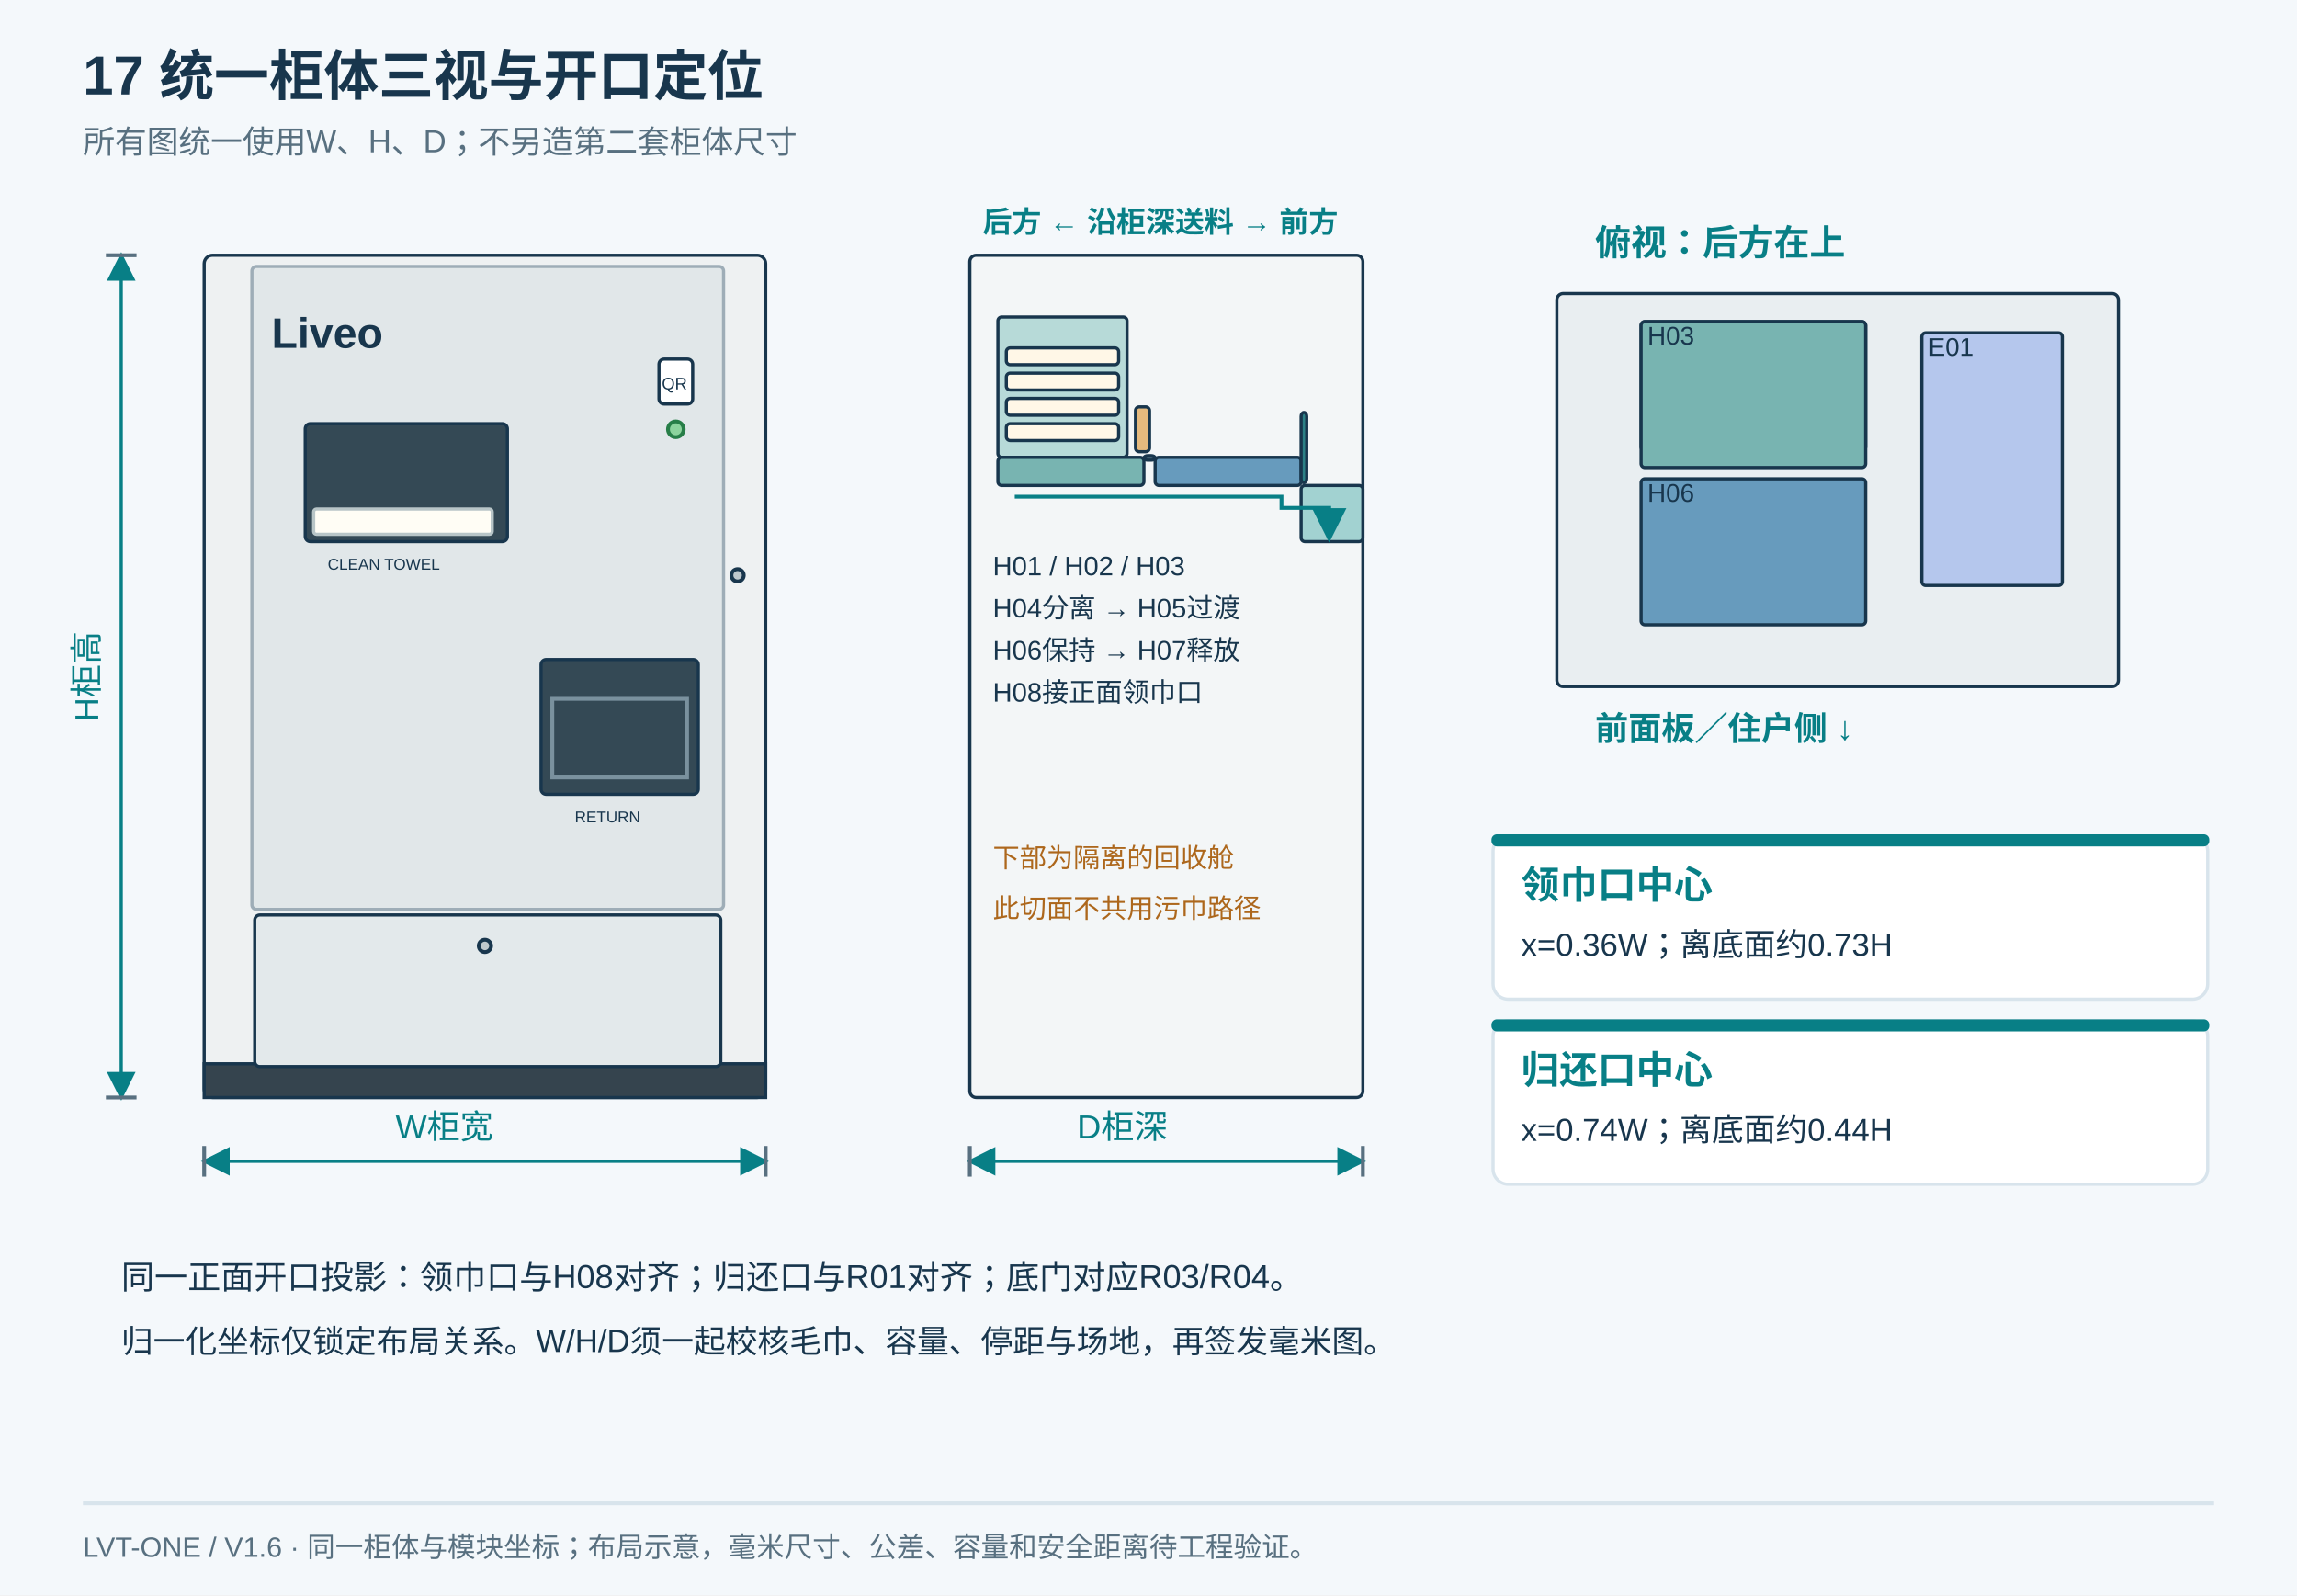
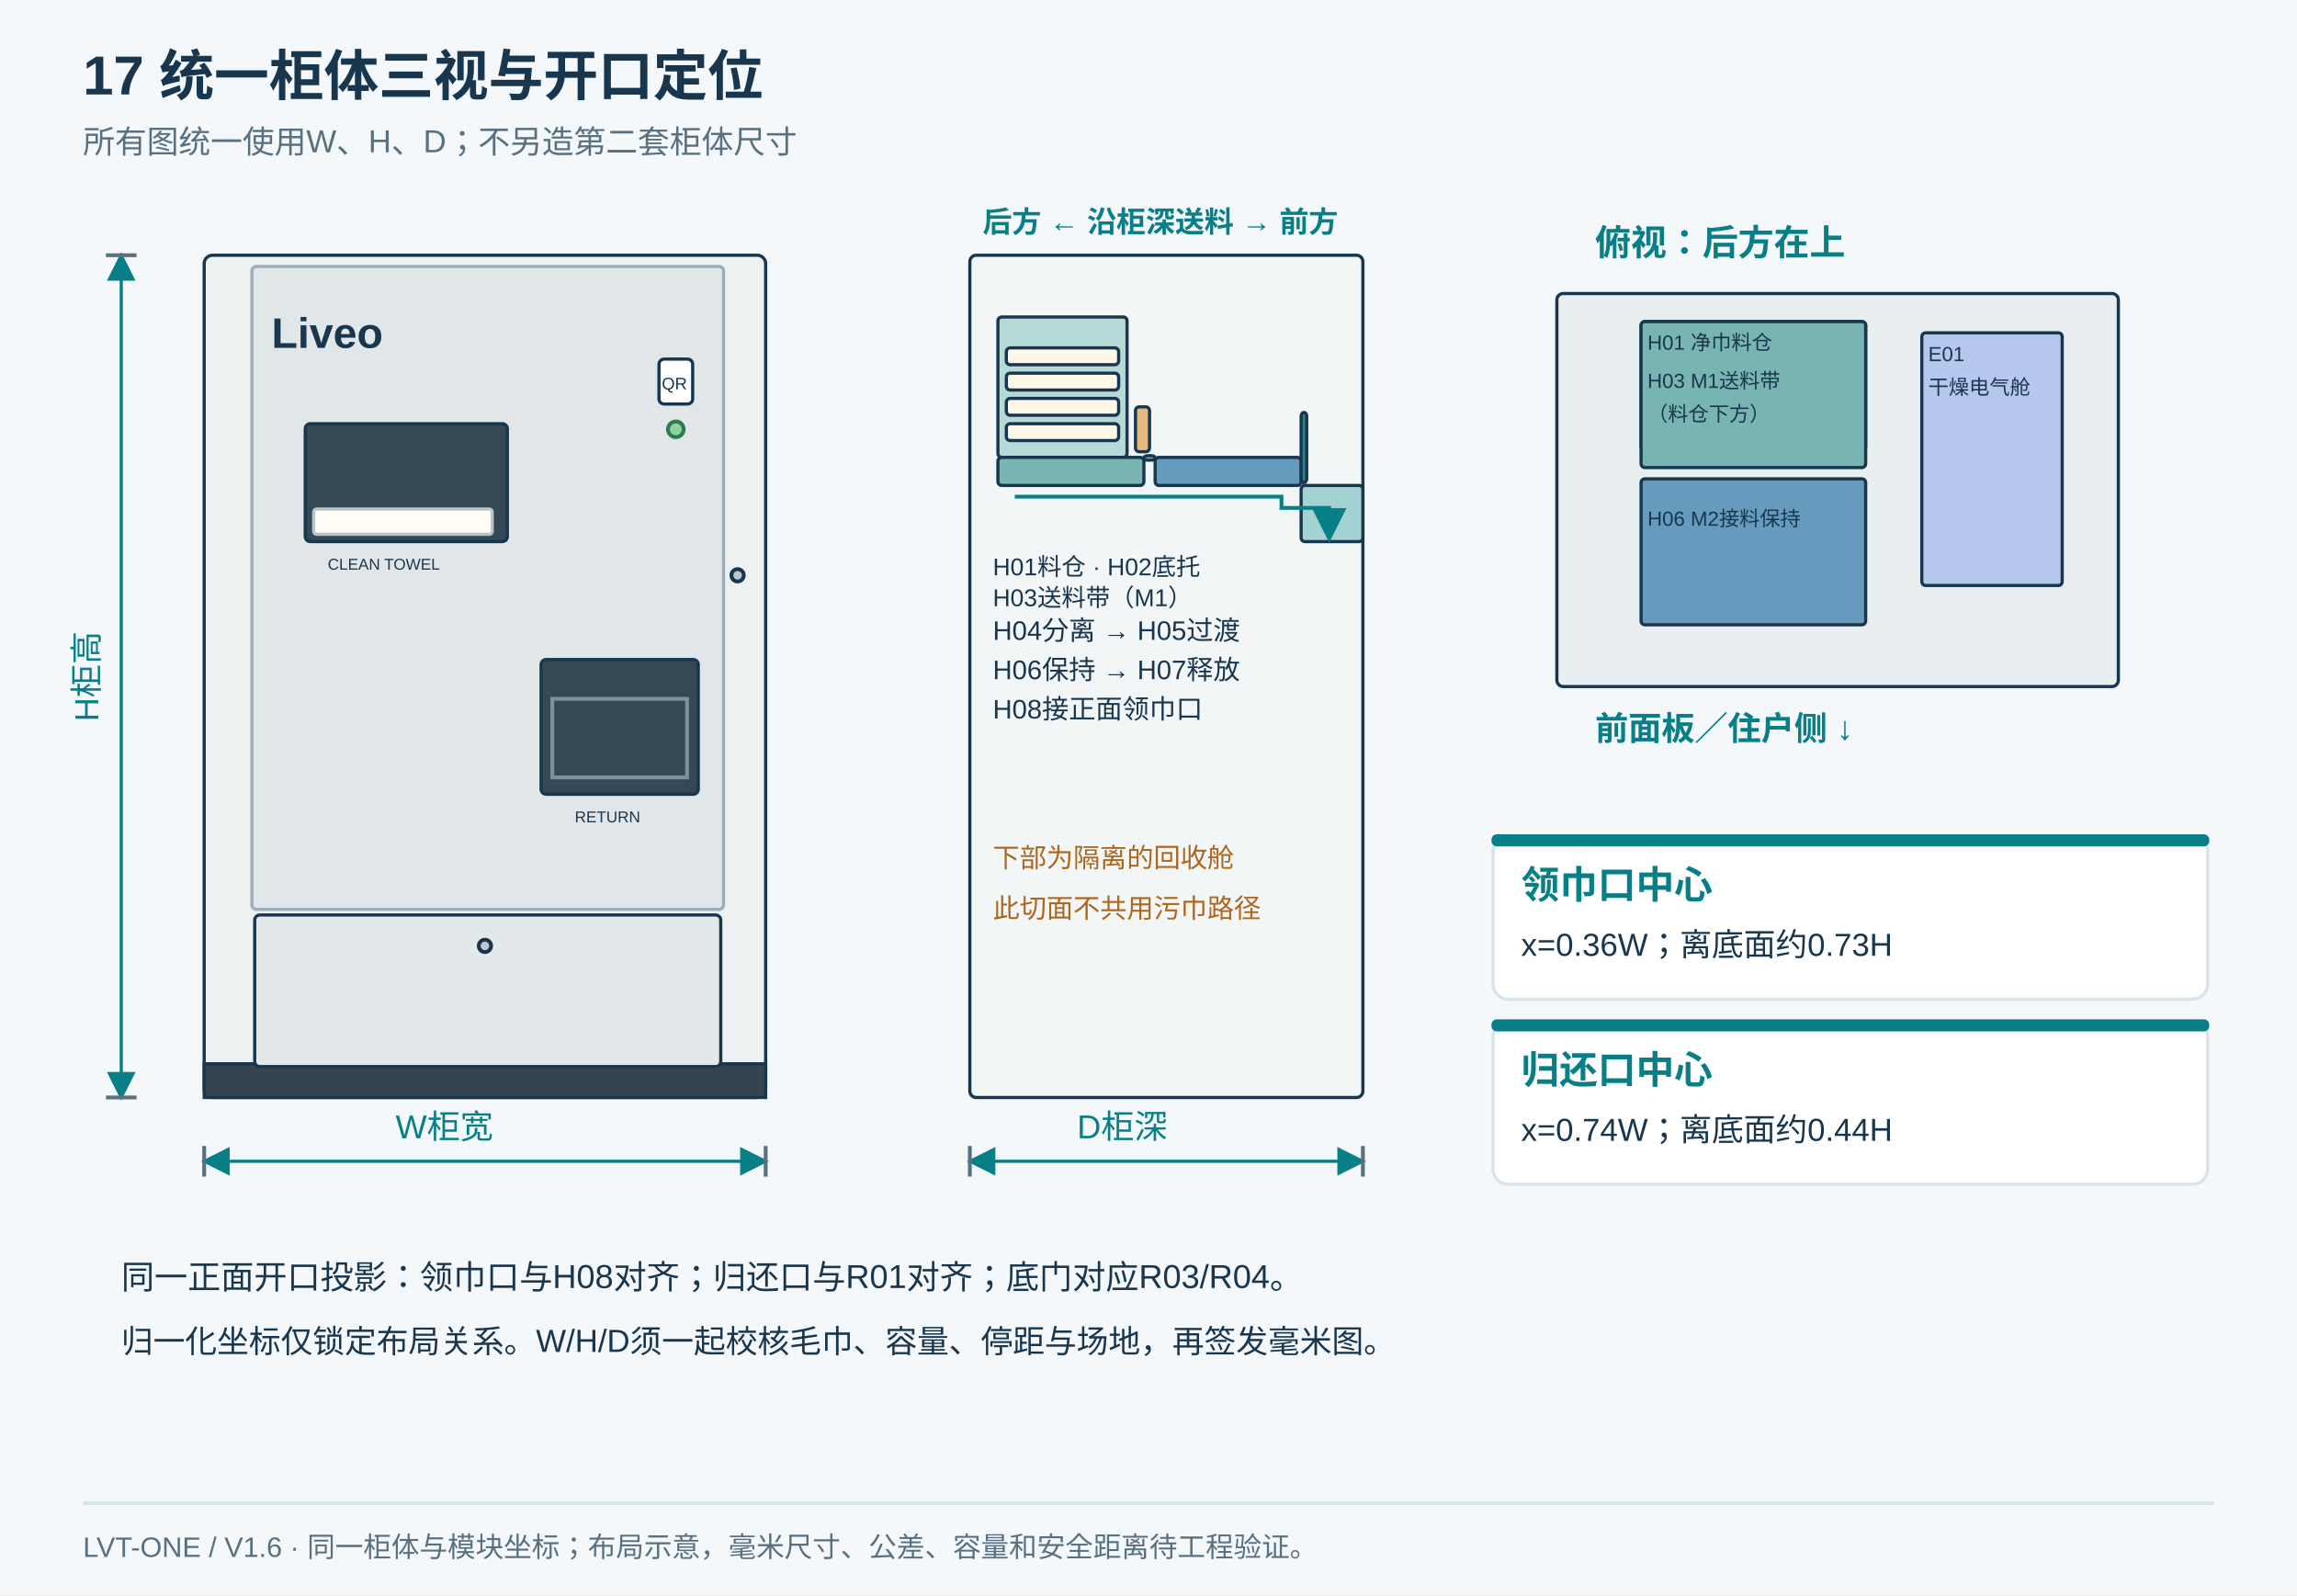
<svg xmlns="http://www.w3.org/2000/svg" width="1800" height="1250" viewBox="0 0 1800 1250" role="img">
  <defs>
    <marker id="a" markerWidth="9" markerHeight="9" refX="8" refY="4.5" orient="auto-start-reverse">
      <path d="M0 0L9 4.5L0 9z" fill="#087f86" />
    </marker>
    <pattern id="hatch" width="10" height="10" patternUnits="userSpaceOnUse" patternTransform="rotate(45)">
      <line x1="0" y1="0" x2="0" y2="10" stroke="#abc2cf" stroke-width="3" />
    </pattern>
  </defs>
  <rect width="1800" height="1250" fill="#f4f8fb" />
  <text x="65" y="74" fill="#18364d" font-family="PingFang SC,Heiti SC,Arial,sans-serif" font-size="43" font-weight="700">17  统一柜体三视与开口定位</text>
  <text x="65" y="120" fill="#587080" font-family="PingFang SC,Heiti SC,Arial,sans-serif" font-size="25" font-weight="400">所有图统一使用W、H、D；不另造第二套柜体尺寸</text>
  <rect x="160" y="200" width="440.0" height="660.0" rx="6.6" fill="#eef1f2" stroke="#18364d" stroke-width="2.5" />
  <rect x="160" y="833.6" width="440.0" height="26.4" rx="0" fill="#35444e" stroke="#18364d" stroke-width="2.5" />
  <rect x="197.4" y="208.8" width="369.6" height="503.8" rx="3.52" fill="#e1e7e9" stroke="#9eadb7" stroke-width="2.5" />
  <rect x="239.2" y="332.0" width="158.4" height="92.4" rx="4" fill="#344955" stroke="#18364d" stroke-width="2.5" />
  <rect x="424.0" y="516.8" width="123.2" height="105.6" rx="4" fill="#344955" stroke="#18364d" stroke-width="2.5" />
  <rect x="245.8" y="398.88" width="139.92" height="19.8" rx="2.2" fill="#fffdf5" stroke="#b8c5c7" stroke-width="2.5" />
  <path d="M432.8 547.6h105.6v61.6h-105.6Z" fill="none" stroke="#7a919e" stroke-width="3" />
  <rect x="199.6" y="717.0" width="365.2" height="118.8" rx="4" fill="#e3e9eb" stroke="#18364d" stroke-width="2.5" />
  <rect x="516.4" y="281.4" width="26.4" height="35.2" rx="4" fill="white" stroke="#18364d" stroke-width="2.5" />
  <text x="212.8" y="272.6" fill="#18364d" font-family="PingFang SC,Heiti SC,Arial,sans-serif" font-size="33.44" font-weight="700">Liveo</text>
  <text x="256.8" y="446.4" fill="#18364d" font-family="PingFang SC,Heiti SC,Arial,sans-serif" font-size="12.32" font-weight="400">CLEAN TOWEL</text>
  <text x="450.4" y="644.4" fill="#18364d" font-family="PingFang SC,Heiti SC,Arial,sans-serif" font-size="12.32" font-weight="400">RETURN</text>
  <text x="518.6" y="305.16" fill="#18364d" font-family="PingFang SC,Heiti SC,Arial,sans-serif" font-size="13.2" font-weight="400">QR</text>
  <circle cx="529.6" cy="336.4" r="6.16" fill="#8cd39d" stroke="#277e48" stroke-width="3" />
  <circle cx="578.0" cy="450.8" r="4.84" fill="#bec8cc" stroke="#18364d" stroke-width="3" />
  <circle cx="380.0" cy="741.2" r="4.84" fill="#bec8cc" stroke="#18364d" stroke-width="3" />
  <rect x="760" y="200" width="308.0" height="660.0" rx="5" fill="#f3f6f7" stroke="#18364d" stroke-width="2.5" />
  <rect x="782.0" y="248.4" width="101.2" height="110.0" rx="3" fill="#b7dad8" stroke="#18364d" stroke-width="2.5" />
  <rect x="782.0" y="358.4" width="114.4" height="22.0" rx="3" fill="#78b4b1" stroke="#18364d" stroke-width="2.5" />
  <rect x="905.2" y="358.4" width="114.4" height="22.0" rx="3" fill="#679bbd" stroke="#18364d" stroke-width="2.5" />
  <rect x="1019.6" y="380.4" width="48.4" height="44.0" rx="3" fill="#a2d2d1" stroke="#18364d" stroke-width="2.5" />
  <rect x="889.8" y="318.8" width="11.0" height="35.2" rx="3" fill="#e5ba7e" stroke="#18364d" stroke-width="2.5" />
  <rect x="896.4" y="357.08" width="8.8" height="3.52" rx="3" fill="#8cafb9" stroke="#18364d" stroke-width="2.5" />
  <rect x="1019.6" y="323.2" width="4.4" height="55.0" rx="3" fill="#2c8186" stroke="#18364d" stroke-width="2.5" />
  <path d="M795.2 389.2H1004.2V398.0H1041.6V422.2" fill="none" stroke="#087f86" stroke-width="3" marker-end="url(#a)" />
  <rect x="788.6" y="332.0" width="88.0" height="13.2" rx="3" fill="#fff7e7" stroke="#18364d" stroke-width="2.5" />
  <rect x="788.6" y="312.2" width="88.0" height="13.2" rx="3" fill="#fff7e7" stroke="#18364d" stroke-width="2.5" />
  <rect x="788.6" y="292.4" width="88.0" height="13.2" rx="3" fill="#fff7e7" stroke="#18364d" stroke-width="2.5" />
  <rect x="788.6" y="272.6" width="88.0" height="13.2" rx="3" fill="#fff7e7" stroke="#18364d" stroke-width="2.5" />
  <text x="770" y="182" fill="#087f86" font-family="PingFang SC,Heiti SC,Arial,sans-serif" font-size="23" font-weight="700">后方 ← 沿柜深送料 → 前方</text>
-   <text x="778" y="450.8" fill="#18364d" font-family="PingFang SC,Heiti SC,Arial,sans-serif" font-size="21" font-weight="400">H01 / H02 / H03</text>
-   <text x="778" y="483.8" fill="#18364d" font-family="PingFang SC,Heiti SC,Arial,sans-serif" font-size="21" font-weight="400">H04分离 → H05过渡</text>
-   <text x="778" y="516.8" fill="#18364d" font-family="PingFang SC,Heiti SC,Arial,sans-serif" font-size="21" font-weight="400">H06保持 → H07释放</text>
-   <text x="778" y="549.8" fill="#18364d" font-family="PingFang SC,Heiti SC,Arial,sans-serif" font-size="21" font-weight="400">H08接正面领巾口</text>
+   <text x="778" y="450.8" fill="#18364d" font-family="PingFang SC,Heiti SC,Arial,sans-serif" font-size="19" font-weight="400">H01料仓 · H02底托</text>
+   <text x="778" y="475.0" fill="#18364d" font-family="PingFang SC,Heiti SC,Arial,sans-serif" font-size="19" font-weight="400">H03送料带（M1）</text>
+   <text x="778" y="501.4" fill="#18364d" font-family="PingFang SC,Heiti SC,Arial,sans-serif" font-size="21" font-weight="400">H04分离 → H05过渡</text>
+   <text x="778" y="532.2" fill="#18364d" font-family="PingFang SC,Heiti SC,Arial,sans-serif" font-size="21" font-weight="400">H06保持 → H07释放</text>
+   <text x="778" y="563.0" fill="#18364d" font-family="PingFang SC,Heiti SC,Arial,sans-serif" font-size="21" font-weight="400">H08接正面领巾口</text>
  <text x="778" y="679.6" fill="#ad671c" font-family="PingFang SC,Heiti SC,Arial,sans-serif" font-size="21" font-weight="400">下部为隔离的回收舱</text>
  <text x="778" y="719.2" fill="#ad671c" font-family="PingFang SC,Heiti SC,Arial,sans-serif" font-size="21" font-weight="400">此切面不共用污巾路径</text>
  <path d="M160 910L600 910" fill="none" stroke="#087f86" stroke-width="2.5" marker-start="url(#a)" marker-end="url(#a)" />
  <path d="M160 898L160 922" fill="none" stroke="#587080" stroke-width="3" />
  <path d="M600 898L600 922" fill="none" stroke="#587080" stroke-width="3" />
  <text x="310.0" y="892" fill="#087f86" font-family="PingFang SC,Heiti SC,Arial,sans-serif" font-size="26" font-weight="400">W柜宽</text>
  <path d="M95 200L95 860" fill="none" stroke="#087f86" stroke-width="2.5" marker-start="url(#a)" marker-end="url(#a)" />
  <path d="M83 200L107 200" fill="none" stroke="#587080" stroke-width="3" />
  <path d="M83 860L107 860" fill="none" stroke="#587080" stroke-width="3" />
  <text transform="translate(77 530.0) rotate(-90)" text-anchor="middle" fill="#087f86" font-family="PingFang SC,Arial,sans-serif" font-size="26">H柜高</text>
  <path d="M760 910L1068 910" fill="none" stroke="#087f86" stroke-width="2.5" marker-start="url(#a)" marker-end="url(#a)" />
  <path d="M760 898L760 922" fill="none" stroke="#587080" stroke-width="3" />
  <path d="M1068 898L1068 922" fill="none" stroke="#587080" stroke-width="3" />
  <text x="844.0" y="892" fill="#087f86" font-family="PingFang SC,Heiti SC,Arial,sans-serif" font-size="26" font-weight="400">D柜深</text>
  <text x="1250" y="200" fill="#087f86" font-family="PingFang SC,Heiti SC,Arial,sans-serif" font-size="28" font-weight="700">俯视：后方在上</text>
  <rect x="1220" y="230" width="440" height="308" rx="5" fill="#e9eef1" stroke="#18364d" stroke-width="2.5" />
  <rect x="1286.0" y="252.0" width="176.0" height="101.2" rx="3" fill="#b7dad8" stroke="#18364d" stroke-width="2.5" />
-   <text x="1291.0" y="270.0" fill="#18364d" font-family="PingFang SC,Heiti SC,Arial,sans-serif" font-size="20" font-weight="400">H01</text>
  <rect x="1286.0" y="252.0" width="176.0" height="114.4" rx="3" fill="#78b4b1" stroke="#18364d" stroke-width="2.5" />
-   <text x="1291.0" y="270.0" fill="#18364d" font-family="PingFang SC,Heiti SC,Arial,sans-serif" font-size="20" font-weight="400">H03</text>
  <rect x="1286.0" y="375.2" width="176.0" height="114.4" rx="3" fill="#679bbd" stroke="#18364d" stroke-width="2.5" />
-   <text x="1291.0" y="393.2" fill="#18364d" font-family="PingFang SC,Heiti SC,Arial,sans-serif" font-size="20" font-weight="400">H06</text>
  <rect x="1506.0" y="260.8" width="110.0" height="198.0" rx="3" fill="#b5c7ed" stroke="#18364d" stroke-width="2.5" />
-   <text x="1511.0" y="278.8" fill="#18364d" font-family="PingFang SC,Heiti SC,Arial,sans-serif" font-size="20" font-weight="400">E01</text>
+   <text x="1291" y="274" fill="#18364d" font-family="PingFang SC,Heiti SC,Arial,sans-serif" font-size="16" font-weight="400">H01 净巾料仓</text>
+   <text x="1291" y="304" fill="#18364d" font-family="PingFang SC,Heiti SC,Arial,sans-serif" font-size="16" font-weight="400">H03 M1送料带</text>
+   <text x="1291" y="330" fill="#18364d" font-family="PingFang SC,Heiti SC,Arial,sans-serif" font-size="16" font-weight="400">（料仓下方）</text>
+   <text x="1291" y="412" fill="#18364d" font-family="PingFang SC,Heiti SC,Arial,sans-serif" font-size="16" font-weight="400">H06 M2接料保持</text>
+   <text x="1511" y="283" fill="#18364d" font-family="PingFang SC,Heiti SC,Arial,sans-serif" font-size="16" font-weight="400">E01</text>
+   <text x="1511" y="309" fill="#18364d" font-family="PingFang SC,Heiti SC,Arial,sans-serif" font-size="16" font-weight="400">干燥电气舱</text>
  <text x="1250" y="580" fill="#087f86" font-family="PingFang SC,Heiti SC,Arial,sans-serif" font-size="26" font-weight="700">前面板／住户侧 ↓</text>
  <rect x="1170" y="655" width="560" height="128" rx="12" fill="white" stroke="#d8e4ec" stroke-width="2.5" />
  <rect x="1170" y="655" width="560" height="7" rx="3" fill="#087f86" stroke="#087f86" stroke-width="2.5" />
  <text x="1192" y="704" fill="#087f86" font-family="PingFang SC,Heiti SC,Arial,sans-serif" font-size="30" font-weight="700">领巾口中心</text>
  <text x="1192" y="749" fill="#18364d" font-family="PingFang SC,Heiti SC,Arial,sans-serif" font-size="25" font-weight="400">x=0.36W；离底面约0.73H</text>
  <rect x="1170" y="800" width="560" height="128" rx="12" fill="white" stroke="#d8e4ec" stroke-width="2.5" />
  <rect x="1170" y="800" width="560" height="7" rx="3" fill="#087f86" stroke="#087f86" stroke-width="2.5" />
  <text x="1192" y="849" fill="#087f86" font-family="PingFang SC,Heiti SC,Arial,sans-serif" font-size="30" font-weight="700">归还口中心</text>
  <text x="1192" y="894" fill="#18364d" font-family="PingFang SC,Heiti SC,Arial,sans-serif" font-size="25" font-weight="400">x=0.74W；离底面约0.44H</text>
  <text x="95" y="1010" fill="#18364d" font-family="PingFang SC,Heiti SC,Arial,sans-serif" font-size="26" font-weight="400">同一正面开口投影：领巾口与H08对齐；归还口与R01对齐；底门对应R03/R04。</text>
  <text x="95" y="1060" fill="#18364d" font-family="PingFang SC,Heiti SC,Arial,sans-serif" font-size="25" font-weight="400">归一化坐标仅锁定布局关系。W/H/D须一起校核毛巾、容量、停距与场地，再签发毫米图。</text>
  <path d="M65 1178L1735 1178" fill="none" stroke="#d8e4ec" stroke-width="3" />
  <text x="65" y="1220" fill="#587080" font-family="PingFang SC,Heiti SC,Arial,sans-serif" font-size="22" font-weight="400">LVT-ONE / V1.6 · 同一柜体与模块坐标；布局示意，毫米尺寸、公差、容量和安全距离待工程验证。</text>
</svg>
